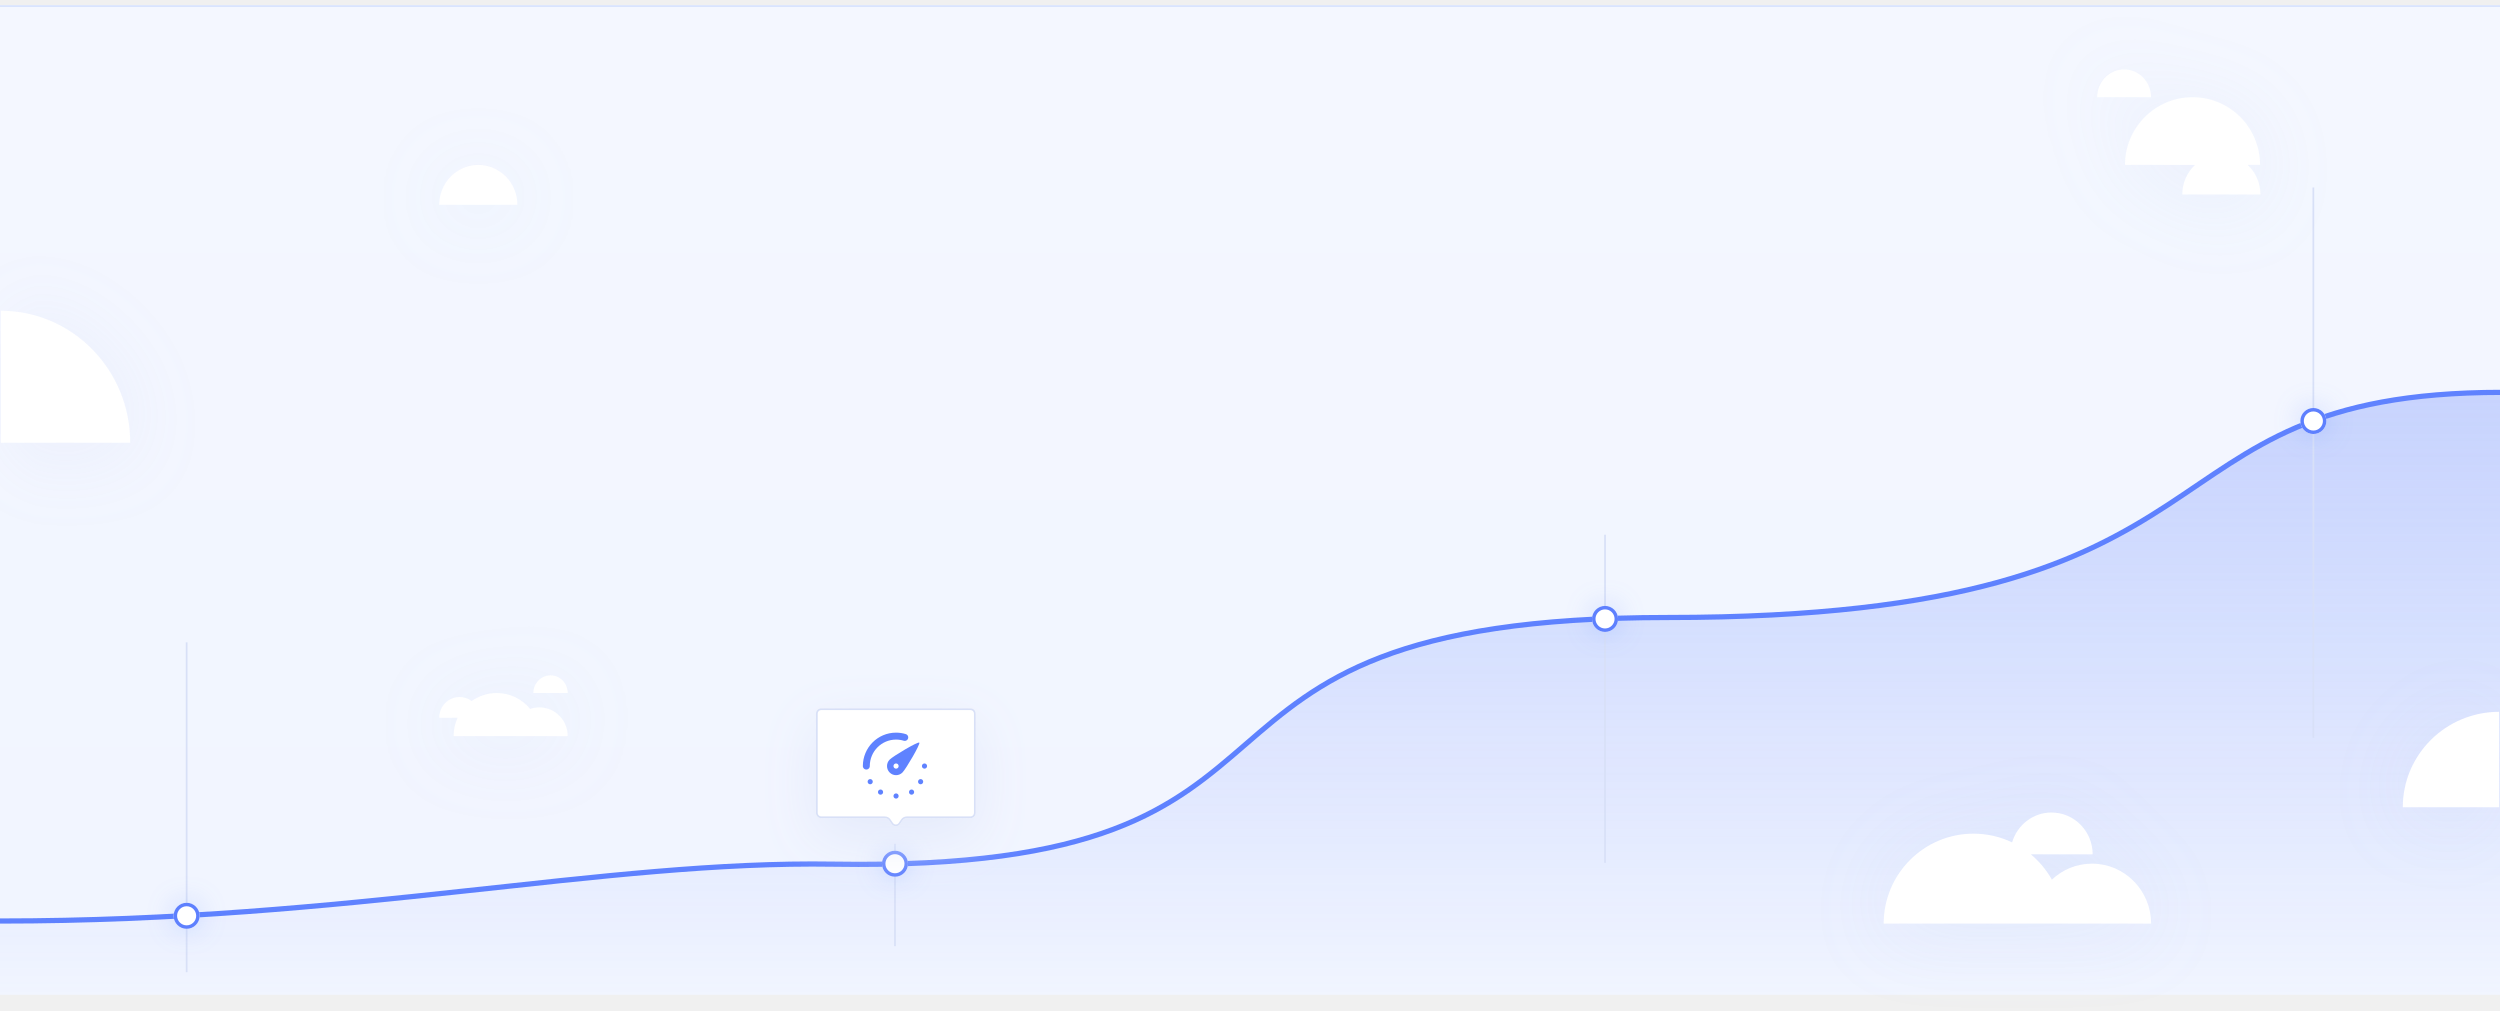
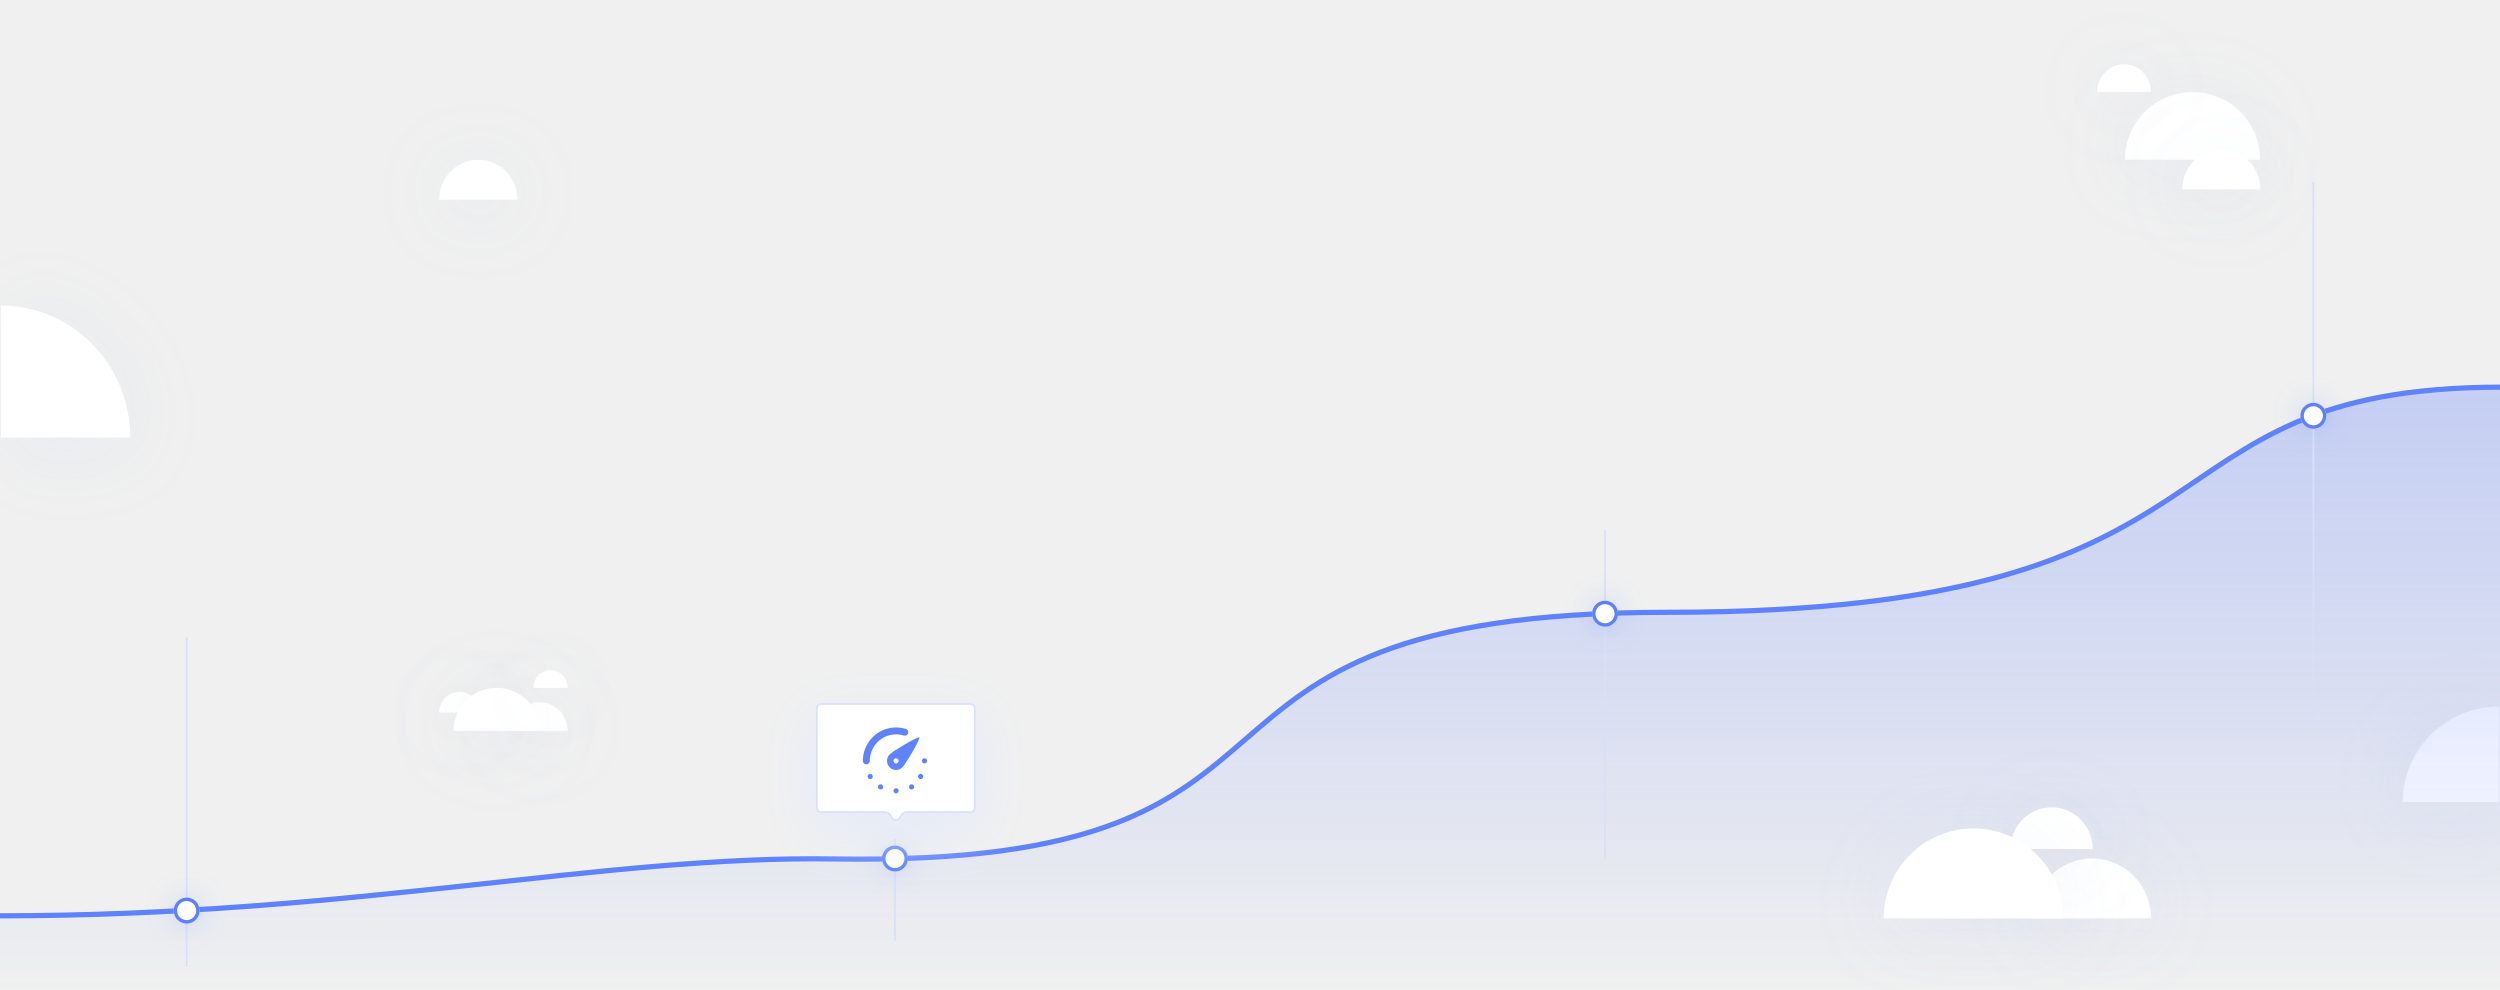
- <svg xmlns="http://www.w3.org/2000/svg" width="1440" height="582" viewBox="0 0 1440 582" fill="none">
-   <rect y="3" width="1440" height="570" fill="url(#paint0_linear_9_326)" />
-   <path d="M0 530.51C202.703 530.51 347.472 495.633 480.333 497.758C789.74 502.705 643.639 355.682 960.667 355.682C1305.86 355.682 1223.24 226 1441 226" stroke="#5F82FF" stroke-width="3" />
-   <path d="M480.333 497.758C347.472 495.633 202.703 530.51 0 530.51V573H1441V226C1223.24 226 1305.86 355.682 960.667 355.682C643.639 355.682 789.74 502.705 480.333 497.758Z" fill="url(#paint1_linear_9_326)" fill-opacity="0.4" />
-   <line x1="924.5" y1="308" x2="924.5" y2="497" stroke="#D8E0F7" />
-   <g filter="url(#filter0_d_9_326)">
-     <circle cx="924.5" cy="356.5" r="7.5" fill="white" />
-     <circle cx="924.5" cy="356.5" r="6.5" stroke="#5E80FE" stroke-width="2" />
-   </g>
-   <line x1="1332.5" y1="108" x2="1332.5" y2="425" stroke="#D8E0F7" />
-   <g filter="url(#filter1_d_9_326)">
-     <circle cx="1332.5" cy="242.5" r="7.5" fill="white" />
-     <circle cx="1332.5" cy="242.5" r="6.5" stroke="#5E80FE" stroke-width="2" />
-   </g>
-   <line x1="515.5" y1="486" x2="515.5" y2="545" stroke="#D8E0F7" />
-   <line x1="107.5" y1="370" x2="107.5" y2="560" stroke="#D8E0F7" />
-   <g filter="url(#filter2_d_9_326)">
-     <circle cx="107.5" cy="527.5" r="7.5" fill="white" />
-     <circle cx="107.5" cy="527.5" r="6.5" stroke="#5E80FE" stroke-width="2" />
-   </g>
-   <g filter="url(#filter3_d_9_326)">
-     <path fill-rule="evenodd" clip-rule="evenodd" d="M253 118C253 105.297 263.074 95 275.5 95C287.926 95 298 105.297 298 118H253ZM286.093 399.182C280.713 399.182 275.732 400.894 271.666 403.803C269.722 402.343 267.32 401.48 264.72 401.48C258.247 401.48 253 406.83 253 413.429H263.631C262.119 416.636 261.273 420.219 261.273 424H294.366H310.913H327C327 414.862 319.695 407.455 310.683 407.455C308.82 407.455 307.029 407.771 305.361 408.355C300.81 402.758 293.87 399.182 286.093 399.182ZM75 255C75 213.026 41.645 179 0.5 179V255H75ZM307.224 399.182C307.224 393.559 311.651 389 317.112 389C322.573 389 327 393.559 327 399.182H307.224Z" fill="white" />
-   </g>
-   <g filter="url(#filter4_d_9_326)">
-     <path fill-rule="evenodd" clip-rule="evenodd" d="M1223.5 40C1214.94 40 1208 47.163 1208 56H1239C1239 47.163 1232.06 40 1223.5 40ZM1262.91 56C1241.42 56 1224 73.461 1224 95H1264.34C1259.83 99.206 1257 105.265 1257 112H1302C1302 105.265 1299.17 99.206 1294.66 95H1301.81C1301.81 73.461 1284.39 56 1262.91 56ZM1169.72 492.081C1174.61 496.143 1178.75 501.09 1181.88 506.678C1187.95 500.957 1196.08 497.459 1205.01 497.459C1223.79 497.459 1239.02 512.924 1239.02 532L1188.47 532L1171 532L1085 532C1085 503.386 1108.16 480.189 1136.73 480.189C1144.7 480.189 1152.24 481.991 1158.98 485.209C1161.89 475.258 1170.95 468 1181.68 468C1194.76 468 1205.37 478.781 1205.37 492.081H1169.72ZM1384 465C1384 434.624 1408.85 410 1439.5 410V465H1384Z" fill="white" />
-   </g>
-   <line y1="3.5" x2="1440" y2="3.5" stroke="#D8E3FE" />
-   <g filter="url(#filter5_d_9_326)">
-     <circle cx="515.5" cy="497.5" r="7.5" fill="white" />
-     <circle cx="515.5" cy="497.5" r="6.5" stroke="#5E80FE" stroke-width="2" />
-   </g>
-   <g filter="url(#filter6_d_9_326)">
-     <mask id="path-19-inside-1_9_326" fill="white">
-       <path fill-rule="evenodd" clip-rule="evenodd" d="M562 411C562 409.343 560.657 408 559 408H473C471.343 408 470 409.343 470 411V468.26C470 469.917 471.343 471.26 473 471.26H509.669C510.665 471.26 511.596 471.754 512.154 472.579L513.515 474.591C514.705 476.35 517.295 476.35 518.485 474.591L519.846 472.579C520.404 471.754 521.335 471.26 522.331 471.26H559C560.657 471.26 562 469.917 562 468.26V411Z" />
+ <svg xmlns="http://www.w3.org/2000/svg" viewBox="45 3 1440 570" fill="none">
+   <rect x="45" y="3" fill="url(#paint0_linear_98045_2)" />
+   <g filter="url(#filter0_d_98045_2)">
+     <path d="M1484.5 410C1453.85 410 1429 434.624 1429 465H1484.5V410Z" fill="white" />
+   </g>
+   <path d="M45 530.51C247.703 530.51 392.472 495.633 525.333 497.758C834.74 502.705 688.639 355.682 1005.67 355.682C1350.86 355.682 1268.24 226 1486 226" stroke="#5F82FF" stroke-width="3" />
+   <path d="M525.333 497.758C392.472 495.633 247.703 530.51 45 530.51V573H1486V226C1268.24 226 1350.86 355.682 1005.67 355.682C688.639 355.682 834.74 502.705 525.333 497.758Z" fill="url(#paint1_linear_98045_2)" fill-opacity="0.4" />
+   <line x1="969.5" y1="308" x2="969.5" y2="497" stroke="#D8E0F7" />
+   <g filter="url(#filter1_d_98045_2)">
+     <circle cx="969.5" cy="356.5" r="7.5" fill="white" />
+     <circle cx="969.5" cy="356.5" r="6.5" stroke="#5E80FE" stroke-width="2" />
+   </g>
+   <line x1="1377.5" y1="108" x2="1377.5" y2="425" stroke="#D8E0F7" />
+   <g filter="url(#filter2_d_98045_2)">
+     <circle cx="1377.5" cy="242.5" r="7.5" fill="white" />
+     <circle cx="1377.5" cy="242.5" r="6.5" stroke="#5E80FE" stroke-width="2" />
+   </g>
+   <line x1="560.5" y1="486" x2="560.5" y2="545" stroke="#D8E0F7" />
+   <line x1="152.5" y1="370" x2="152.5" y2="560" stroke="#D8E0F7" />
+   <g filter="url(#filter3_d_98045_2)">
+     <circle cx="152.5" cy="527.5" r="7.5" fill="white" />
+     <circle cx="152.5" cy="527.5" r="6.5" stroke="#5E80FE" stroke-width="2" />
+   </g>
+   <g filter="url(#filter4_d_98045_2)">
+     <path d="M309.72 401.48C303.247 401.48 298 406.83 298 413.429H321.441C321.441 406.83 316.194 401.48 309.72 401.48Z" fill="white" />
+   </g>
+   <g filter="url(#filter5_d_98045_2)">
+     <path d="M355.683 407.455C346.671 407.455 339.366 414.862 339.366 424H372C372 414.862 364.694 407.455 355.683 407.455Z" fill="white" />
+   </g>
+   <g filter="url(#filter6_d_98045_2)">
+     <path d="M331.093 399.182C317.386 399.182 306.273 410.293 306.273 424H355.913C355.913 410.293 344.801 399.182 331.093 399.182Z" fill="white" />
+   </g>
+   <g filter="url(#filter7_d_98045_2)">
+     <path d="M1250.01 497.459C1231.23 497.459 1216 512.924 1216 532H1284.02C1284.02 512.924 1268.79 497.459 1250.01 497.459Z" fill="white" />
+   </g>
+   <g filter="url(#filter8_d_98045_2)">
+     <path d="M1226.68 468C1213.6 468 1203 478.781 1203 492.081H1250.37C1250.37 478.781 1239.76 468 1226.68 468Z" fill="white" />
+   </g>
+   <g filter="url(#filter9_d_98045_2)">
+     <path d="M1181.73 480.189C1153.16 480.189 1130 503.386 1130 532H1233.47C1233.47 503.386 1210.31 480.189 1181.73 480.189Z" fill="white" />
+   </g>
+   <g filter="url(#filter10_d_98045_2)">
+     <path d="M1307.91 56C1286.42 56 1269 73.461 1269 95H1346.81C1346.81 73.461 1329.39 56 1307.91 56Z" fill="white" />
+   </g>
+   <g filter="url(#filter11_d_98045_2)">
+     <path d="M1324.5 89C1312.07 89 1302 99.297 1302 112H1347C1347 99.297 1336.93 89 1324.5 89Z" fill="white" />
+   </g>
+   <g filter="url(#filter12_d_98045_2)">
+     <path d="M320.5 95C308.074 95 298 105.297 298 118H343C343 105.297 332.926 95 320.5 95Z" fill="white" />
+   </g>
+   <g filter="url(#filter13_d_98045_2)">
+     <path d="M120 255C120 213.026 86.645 179 45.5 179V255H120Z" fill="white" />
+   </g>
+   <g filter="url(#filter14_d_98045_2)">
+     <path d="M362.112 389C356.651 389 352.224 393.559 352.224 399.182H372C372 393.559 367.573 389 362.112 389Z" fill="white" />
+   </g>
+   <g filter="url(#filter15_d_98045_2)">
+     <path d="M1268.5 40C1259.94 40 1253 47.163 1253 56H1284C1284 47.163 1277.06 40 1268.5 40Z" fill="white" />
+   </g>
+   <g filter="url(#filter16_d_98045_2)">
+     <circle cx="560.5" cy="497.5" r="7.5" fill="white" />
+     <circle cx="560.5" cy="497.5" r="6.5" stroke="#5E80FE" stroke-width="2" />
+   </g>
+   <g filter="url(#filter17_d_98045_2)">
+     <mask id="path-29-inside-1_98045_2" fill="white">
+       <path fill-rule="evenodd" clip-rule="evenodd" d="M607 411C607 409.343 605.657 408 604 408H518C516.343 408 515 409.343 515 411V468.26C515 469.917 516.343 471.26 518 471.26H554.669C555.665 471.26 556.596 471.754 557.154 472.579L558.515 474.591C559.705 476.35 562.295 476.35 563.485 474.591L564.846 472.579C565.404 471.754 566.335 471.26 567.331 471.26H604C605.657 471.26 607 469.917 607 468.26V411Z" />
    </mask>
-     <path fill-rule="evenodd" clip-rule="evenodd" d="M562 411C562 409.343 560.657 408 559 408H473C471.343 408 470 409.343 470 411V468.26C470 469.917 471.343 471.26 473 471.26H509.669C510.665 471.26 511.596 471.754 512.154 472.579L513.515 474.591C514.705 476.35 517.295 476.35 518.485 474.591L519.846 472.579C520.404 471.754 521.335 471.26 522.331 471.26H559C560.657 471.26 562 469.917 562 468.26V411Z" fill="white" />
-     <path d="M519.846 472.579L519.017 472.019L519.846 472.579ZM513.515 474.591L514.343 474.031L513.515 474.591ZM512.154 472.579L511.326 473.14L512.154 472.579ZM473 409H559V407H473V409ZM471 468.26V411H469V468.26H471ZM509.669 470.26H473V472.26H509.669V470.26ZM514.343 474.031L512.983 472.019L511.326 473.14L512.687 475.151L514.343 474.031ZM519.017 472.019L517.657 474.031L519.313 475.151L520.674 473.14L519.017 472.019ZM559 470.26H522.331V472.26H559V470.26ZM561 411V468.26H563V411H561ZM559 472.26C561.209 472.26 563 470.469 563 468.26H561C561 469.365 560.105 470.26 559 470.26V472.26ZM520.674 473.14C521.046 472.59 521.667 472.26 522.331 472.26V470.26C521.003 470.26 519.761 470.919 519.017 472.019L520.674 473.14ZM512.687 475.151C514.273 477.497 517.727 477.497 519.313 475.151L517.657 474.031C516.864 475.204 515.136 475.204 514.343 474.031L512.687 475.151ZM509.669 472.26C510.333 472.26 510.954 472.59 511.326 473.14L512.983 472.019C512.239 470.919 510.997 470.26 509.669 470.26V472.26ZM469 468.26C469 470.469 470.791 472.26 473 472.26V470.26C471.895 470.26 471 469.365 471 468.26H469ZM559 409C560.105 409 561 409.895 561 411H563C563 408.791 561.209 407 559 407V409ZM473 407C470.791 407 469 408.791 469 411H471C471 409.895 471.895 409 473 409V407Z" fill="#D8E0F7" mask="url(#path-19-inside-1_9_326)" />
-     <path d="M499 441.25C499 431.723 506.668 424 516.128 424C517.871 424 519.554 424.262 521.139 424.75" stroke="#5F82FF" stroke-width="4" stroke-linecap="round" stroke-linejoin="round" />
-     <path fill-rule="evenodd" clip-rule="evenodd" d="M512.442 444.962C514.477 447.013 517.778 447.013 519.814 444.962C521.849 442.912 530.276 428.5 529.532 427.75C528.787 427 514.477 435.487 512.442 437.538C510.406 439.588 510.406 442.912 512.442 444.962ZM516.128 442.75C516.95 442.75 517.617 442.078 517.617 441.25C517.617 440.422 516.95 439.75 516.128 439.75C515.305 439.75 514.638 440.422 514.638 441.25C514.638 442.078 515.305 442.75 516.128 442.75Z" fill="#5F82FF" />
-     <ellipse cx="501.234" cy="450.25" rx="1.489" ry="1.5" fill="#5F82FF" />
-     <ellipse cx="507.191" cy="456.25" rx="1.489" ry="1.5" fill="#5F82FF" />
-     <ellipse cx="516.128" cy="458.5" rx="1.489" ry="1.5" fill="#5F82FF" />
-     <ellipse cx="525.064" cy="456.25" rx="1.489" ry="1.5" fill="#5F82FF" />
-     <ellipse cx="530.277" cy="450.25" rx="1.489" ry="1.5" fill="#5F82FF" />
-     <ellipse cx="532.511" cy="441.25" rx="1.489" ry="1.5" fill="#5F82FF" />
+     <path fill-rule="evenodd" clip-rule="evenodd" d="M607 411C607 409.343 605.657 408 604 408H518C516.343 408 515 409.343 515 411V468.26C515 469.917 516.343 471.26 518 471.26H554.669C555.665 471.26 556.596 471.754 557.154 472.579L558.515 474.591C559.705 476.35 562.295 476.35 563.485 474.591L564.846 472.579C565.404 471.754 566.335 471.26 567.331 471.26H604C605.657 471.26 607 469.917 607 468.26V411Z" fill="white" />
+     <path d="M564.846 472.579L564.017 472.019L564.846 472.579ZM558.515 474.591L559.343 474.031L558.515 474.591ZM563.485 474.591L564.313 475.151L563.485 474.591ZM518 409H604V407H518V409ZM516 468.26V411H514V468.26H516ZM554.669 470.26H518V472.26H554.669V470.26ZM559.343 474.031L557.983 472.019L556.326 473.14L557.687 475.151L559.343 474.031ZM564.017 472.019L562.657 474.031L564.313 475.151L565.674 473.14L564.017 472.019ZM604 470.26H567.331V472.26H604V470.26ZM606 411V468.26H608V411H606ZM604 472.26C606.209 472.26 608 470.469 608 468.26H606C606 469.365 605.105 470.26 604 470.26V472.26ZM565.674 473.14C566.046 472.59 566.667 472.26 567.331 472.26V470.26C566.003 470.26 564.761 470.919 564.017 472.019L565.674 473.14ZM557.687 475.151C559.273 477.497 562.727 477.497 564.313 475.151L562.657 474.031C561.863 475.204 560.136 475.204 559.343 474.031L557.687 475.151ZM554.669 472.26C555.333 472.26 555.954 472.59 556.326 473.14L557.983 472.019C557.239 470.919 555.997 470.26 554.669 470.26V472.26ZM514 468.26C514 470.469 515.791 472.26 518 472.26V470.26C516.895 470.26 516 469.365 516 468.26H514ZM604 409C605.105 409 606 409.895 606 411H608C608 408.791 606.209 407 604 407V409ZM518 407C515.791 407 514 408.791 514 411H516C516 409.895 516.895 409 518 409V407Z" fill="#D8E0F7" mask="url(#path-29-inside-1_98045_2)" />
+     <path d="M544 441.25C544 431.723 551.668 424 561.128 424C562.871 424 564.554 424.262 566.139 424.75" stroke="#5F82FF" stroke-width="4" stroke-linecap="round" stroke-linejoin="round" />
+     <path fill-rule="evenodd" clip-rule="evenodd" d="M557.441 444.962C559.477 447.013 562.778 447.013 564.813 444.962C566.849 442.912 575.276 428.5 574.531 427.75C573.787 427 559.477 435.487 557.441 437.538C555.406 439.588 555.406 442.912 557.441 444.962ZM561.127 442.75C561.95 442.75 562.617 442.078 562.617 441.25C562.617 440.422 561.95 439.75 561.127 439.75C560.305 439.75 559.638 440.422 559.638 441.25C559.638 442.078 560.305 442.75 561.127 442.75Z" fill="#5F82FF" />
+     <ellipse cx="546.234" cy="450.25" rx="1.489" ry="1.5" fill="#5F82FF" />
+     <ellipse cx="552.192" cy="456.25" rx="1.489" ry="1.5" fill="#5F82FF" />
+     <ellipse cx="561.128" cy="458.5" rx="1.489" ry="1.5" fill="#5F82FF" />
+     <ellipse cx="570.064" cy="456.25" rx="1.489" ry="1.5" fill="#5F82FF" />
+     <ellipse cx="575.276" cy="450.25" rx="1.489" ry="1.5" fill="#5F82FF" />
+     <ellipse cx="577.51" cy="441.25" rx="1.489" ry="1.5" fill="#5F82FF" />
  </g>
  <defs>
-     <filter id="filter0_d_9_326" x="902" y="334" width="45" height="45" filterUnits="userSpaceOnUse" color-interpolation-filters="sRGB">
-       <feFlood flood-opacity="0" result="BackgroundImageFix" />
-       <feColorMatrix in="SourceAlpha" type="matrix" values="0 0 0 0 0 0 0 0 0 0 0 0 0 0 0 0 0 0 127 0" result="hardAlpha" />
-       <feOffset />
-       <feGaussianBlur stdDeviation="7.5" />
-       <feColorMatrix type="matrix" values="0 0 0 0 0.323 0 0 0 0 0.513 0 0 0 0 1 0 0 0 0.25 0" />
-       <feBlend mode="normal" in2="BackgroundImageFix" result="effect1_dropShadow_9_326" />
-       <feBlend mode="normal" in="SourceGraphic" in2="effect1_dropShadow_9_326" result="shape" />
-     </filter>
-     <filter id="filter1_d_9_326" x="1310" y="220" width="45" height="45" filterUnits="userSpaceOnUse" color-interpolation-filters="sRGB">
-       <feFlood flood-opacity="0" result="BackgroundImageFix" />
-       <feColorMatrix in="SourceAlpha" type="matrix" values="0 0 0 0 0 0 0 0 0 0 0 0 0 0 0 0 0 0 127 0" result="hardAlpha" />
-       <feOffset />
-       <feGaussianBlur stdDeviation="7.5" />
-       <feColorMatrix type="matrix" values="0 0 0 0 0.323 0 0 0 0 0.513 0 0 0 0 1 0 0 0 0.25 0" />
-       <feBlend mode="normal" in2="BackgroundImageFix" result="effect1_dropShadow_9_326" />
-       <feBlend mode="normal" in="SourceGraphic" in2="effect1_dropShadow_9_326" result="shape" />
-     </filter>
-     <filter id="filter2_d_9_326" x="85" y="505" width="45" height="45" filterUnits="userSpaceOnUse" color-interpolation-filters="sRGB">
-       <feFlood flood-opacity="0" result="BackgroundImageFix" />
-       <feColorMatrix in="SourceAlpha" type="matrix" values="0 0 0 0 0 0 0 0 0 0 0 0 0 0 0 0 0 0 127 0" result="hardAlpha" />
-       <feOffset />
-       <feGaussianBlur stdDeviation="7.5" />
-       <feColorMatrix type="matrix" values="0 0 0 0 0.323 0 0 0 0 0.513 0 0 0 0 1 0 0 0 0.25 0" />
-       <feBlend mode="normal" in2="BackgroundImageFix" result="effect1_dropShadow_9_326" />
-       <feBlend mode="normal" in="SourceGraphic" in2="effect1_dropShadow_9_326" result="shape" />
-     </filter>
-     <filter id="filter3_d_9_326" x="-44.5" y="55" width="416.5" height="419" filterUnits="userSpaceOnUse" color-interpolation-filters="sRGB">
-       <feFlood flood-opacity="0" result="BackgroundImageFix" />
-       <feColorMatrix in="SourceAlpha" type="matrix" values="0 0 0 0 0 0 0 0 0 0 0 0 0 0 0 0 0 0 127 0" result="hardAlpha" />
-       <feOffset dy="5" />
-       <feGaussianBlur stdDeviation="22.5" />
-       <feColorMatrix type="matrix" values="0 0 0 0 0.594 0 0 0 0 0.684 0 0 0 0 0.889 0 0 0 0.1 0" />
-       <feBlend mode="normal" in2="BackgroundImageFix" result="effect1_dropShadow_9_326" />
-       <feBlend mode="normal" in="SourceGraphic" in2="effect1_dropShadow_9_326" result="shape" />
-     </filter>
-     <filter id="filter4_d_9_326" x="1040" y="0" width="444.5" height="582" filterUnits="userSpaceOnUse" color-interpolation-filters="sRGB">
-       <feFlood flood-opacity="0" result="BackgroundImageFix" />
-       <feColorMatrix in="SourceAlpha" type="matrix" values="0 0 0 0 0 0 0 0 0 0 0 0 0 0 0 0 0 0 127 0" result="hardAlpha" />
-       <feOffset dy="5" />
-       <feGaussianBlur stdDeviation="22.5" />
-       <feColorMatrix type="matrix" values="0 0 0 0 0.594 0 0 0 0 0.684 0 0 0 0 0.889 0 0 0 0.1 0" />
-       <feBlend mode="normal" in2="BackgroundImageFix" result="effect1_dropShadow_9_326" />
-       <feBlend mode="normal" in="SourceGraphic" in2="effect1_dropShadow_9_326" result="shape" />
-     </filter>
-     <filter id="filter5_d_9_326" x="493" y="475" width="45" height="45" filterUnits="userSpaceOnUse" color-interpolation-filters="sRGB">
-       <feFlood flood-opacity="0" result="BackgroundImageFix" />
-       <feColorMatrix in="SourceAlpha" type="matrix" values="0 0 0 0 0 0 0 0 0 0 0 0 0 0 0 0 0 0 127 0" result="hardAlpha" />
-       <feOffset />
-       <feGaussianBlur stdDeviation="7.5" />
-       <feColorMatrix type="matrix" values="0 0 0 0 0.323 0 0 0 0 0.513 0 0 0 0 1 0 0 0 0.25 0" />
-       <feBlend mode="normal" in2="BackgroundImageFix" result="effect1_dropShadow_9_326" />
-       <feBlend mode="normal" in="SourceGraphic" in2="effect1_dropShadow_9_326" result="shape" />
-     </filter>
-     <filter id="filter6_d_9_326" x="440" y="388" width="152" height="127.911" filterUnits="userSpaceOnUse" color-interpolation-filters="sRGB">
+     <filter id="filter0_d_98045_2" x="1384" y="370" width="145.5" height="145" filterUnits="userSpaceOnUse" color-interpolation-filters="sRGB">
+       <feFlood flood-opacity="0" result="BackgroundImageFix" />
+       <feColorMatrix in="SourceAlpha" type="matrix" values="0 0 0 0 0 0 0 0 0 0 0 0 0 0 0 0 0 0 127 0" result="hardAlpha" />
+       <feOffset dy="5" />
+       <feGaussianBlur stdDeviation="22.5" />
+       <feColorMatrix type="matrix" values="0 0 0 0 0.594 0 0 0 0 0.684 0 0 0 0 0.889 0 0 0 0.1 0" />
+       <feBlend mode="normal" in2="BackgroundImageFix" result="effect1_dropShadow_98045_2" />
+       <feBlend mode="normal" in="SourceGraphic" in2="effect1_dropShadow_98045_2" result="shape" />
+     </filter>
+     <filter id="filter1_d_98045_2" x="947" y="334" width="45" height="45" filterUnits="userSpaceOnUse" color-interpolation-filters="sRGB">
+       <feFlood flood-opacity="0" result="BackgroundImageFix" />
+       <feColorMatrix in="SourceAlpha" type="matrix" values="0 0 0 0 0 0 0 0 0 0 0 0 0 0 0 0 0 0 127 0" result="hardAlpha" />
+       <feOffset />
+       <feGaussianBlur stdDeviation="7.5" />
+       <feColorMatrix type="matrix" values="0 0 0 0 0.323 0 0 0 0 0.513 0 0 0 0 1 0 0 0 0.25 0" />
+       <feBlend mode="normal" in2="BackgroundImageFix" result="effect1_dropShadow_98045_2" />
+       <feBlend mode="normal" in="SourceGraphic" in2="effect1_dropShadow_98045_2" result="shape" />
+     </filter>
+     <filter id="filter2_d_98045_2" x="1355" y="220" width="45" height="45" filterUnits="userSpaceOnUse" color-interpolation-filters="sRGB">
+       <feFlood flood-opacity="0" result="BackgroundImageFix" />
+       <feColorMatrix in="SourceAlpha" type="matrix" values="0 0 0 0 0 0 0 0 0 0 0 0 0 0 0 0 0 0 127 0" result="hardAlpha" />
+       <feOffset />
+       <feGaussianBlur stdDeviation="7.5" />
+       <feColorMatrix type="matrix" values="0 0 0 0 0.323 0 0 0 0 0.513 0 0 0 0 1 0 0 0 0.25 0" />
+       <feBlend mode="normal" in2="BackgroundImageFix" result="effect1_dropShadow_98045_2" />
+       <feBlend mode="normal" in="SourceGraphic" in2="effect1_dropShadow_98045_2" result="shape" />
+     </filter>
+     <filter id="filter3_d_98045_2" x="130" y="505" width="45" height="45" filterUnits="userSpaceOnUse" color-interpolation-filters="sRGB">
+       <feFlood flood-opacity="0" result="BackgroundImageFix" />
+       <feColorMatrix in="SourceAlpha" type="matrix" values="0 0 0 0 0 0 0 0 0 0 0 0 0 0 0 0 0 0 127 0" result="hardAlpha" />
+       <feOffset />
+       <feGaussianBlur stdDeviation="7.5" />
+       <feColorMatrix type="matrix" values="0 0 0 0 0.323 0 0 0 0 0.513 0 0 0 0 1 0 0 0 0.25 0" />
+       <feBlend mode="normal" in2="BackgroundImageFix" result="effect1_dropShadow_98045_2" />
+       <feBlend mode="normal" in="SourceGraphic" in2="effect1_dropShadow_98045_2" result="shape" />
+     </filter>
+     <filter id="filter4_d_98045_2" x="253" y="361.48" width="113.441" height="101.949" filterUnits="userSpaceOnUse" color-interpolation-filters="sRGB">
+       <feFlood flood-opacity="0" result="BackgroundImageFix" />
+       <feColorMatrix in="SourceAlpha" type="matrix" values="0 0 0 0 0 0 0 0 0 0 0 0 0 0 0 0 0 0 127 0" result="hardAlpha" />
+       <feOffset dy="5" />
+       <feGaussianBlur stdDeviation="22.5" />
+       <feColorMatrix type="matrix" values="0 0 0 0 0.594 0 0 0 0 0.684 0 0 0 0 0.889 0 0 0 0.1 0" />
+       <feBlend mode="normal" in2="BackgroundImageFix" result="effect1_dropShadow_98045_2" />
+       <feBlend mode="normal" in="SourceGraphic" in2="effect1_dropShadow_98045_2" result="shape" />
+     </filter>
+     <filter id="filter5_d_98045_2" x="294.366" y="367.455" width="122.633" height="106.545" filterUnits="userSpaceOnUse" color-interpolation-filters="sRGB">
+       <feFlood flood-opacity="0" result="BackgroundImageFix" />
+       <feColorMatrix in="SourceAlpha" type="matrix" values="0 0 0 0 0 0 0 0 0 0 0 0 0 0 0 0 0 0 127 0" result="hardAlpha" />
+       <feOffset dy="5" />
+       <feGaussianBlur stdDeviation="22.5" />
+       <feColorMatrix type="matrix" values="0 0 0 0 0.594 0 0 0 0 0.684 0 0 0 0 0.889 0 0 0 0.1 0" />
+       <feBlend mode="normal" in2="BackgroundImageFix" result="effect1_dropShadow_98045_2" />
+       <feBlend mode="normal" in="SourceGraphic" in2="effect1_dropShadow_98045_2" result="shape" />
+     </filter>
+     <filter id="filter6_d_98045_2" x="261.273" y="359.182" width="139.64" height="114.818" filterUnits="userSpaceOnUse" color-interpolation-filters="sRGB">
+       <feFlood flood-opacity="0" result="BackgroundImageFix" />
+       <feColorMatrix in="SourceAlpha" type="matrix" values="0 0 0 0 0 0 0 0 0 0 0 0 0 0 0 0 0 0 127 0" result="hardAlpha" />
+       <feOffset dy="5" />
+       <feGaussianBlur stdDeviation="22.5" />
+       <feColorMatrix type="matrix" values="0 0 0 0 0.594 0 0 0 0 0.684 0 0 0 0 0.889 0 0 0 0.1 0" />
+       <feBlend mode="normal" in2="BackgroundImageFix" result="effect1_dropShadow_98045_2" />
+       <feBlend mode="normal" in="SourceGraphic" in2="effect1_dropShadow_98045_2" result="shape" />
+     </filter>
+     <filter id="filter7_d_98045_2" x="1171" y="457.459" width="158.021" height="124.541" filterUnits="userSpaceOnUse" color-interpolation-filters="sRGB">
+       <feFlood flood-opacity="0" result="BackgroundImageFix" />
+       <feColorMatrix in="SourceAlpha" type="matrix" values="0 0 0 0 0 0 0 0 0 0 0 0 0 0 0 0 0 0 127 0" result="hardAlpha" />
+       <feOffset dy="5" />
+       <feGaussianBlur stdDeviation="22.5" />
+       <feColorMatrix type="matrix" values="0 0 0 0 0.594 0 0 0 0 0.684 0 0 0 0 0.889 0 0 0 0.1 0" />
+       <feBlend mode="normal" in2="BackgroundImageFix" result="effect1_dropShadow_98045_2" />
+       <feBlend mode="normal" in="SourceGraphic" in2="effect1_dropShadow_98045_2" result="shape" />
+     </filter>
+     <filter id="filter8_d_98045_2" x="1158" y="428" width="137.367" height="114.081" filterUnits="userSpaceOnUse" color-interpolation-filters="sRGB">
+       <feFlood flood-opacity="0" result="BackgroundImageFix" />
+       <feColorMatrix in="SourceAlpha" type="matrix" values="0 0 0 0 0 0 0 0 0 0 0 0 0 0 0 0 0 0 127 0" result="hardAlpha" />
+       <feOffset dy="5" />
+       <feGaussianBlur stdDeviation="22.5" />
+       <feColorMatrix type="matrix" values="0 0 0 0 0.594 0 0 0 0 0.684 0 0 0 0 0.889 0 0 0 0.1 0" />
+       <feBlend mode="normal" in2="BackgroundImageFix" result="effect1_dropShadow_98045_2" />
+       <feBlend mode="normal" in="SourceGraphic" in2="effect1_dropShadow_98045_2" result="shape" />
+     </filter>
+     <filter id="filter9_d_98045_2" x="1085" y="440.189" width="193.469" height="141.811" filterUnits="userSpaceOnUse" color-interpolation-filters="sRGB">
+       <feFlood flood-opacity="0" result="BackgroundImageFix" />
+       <feColorMatrix in="SourceAlpha" type="matrix" values="0 0 0 0 0 0 0 0 0 0 0 0 0 0 0 0 0 0 127 0" result="hardAlpha" />
+       <feOffset dy="5" />
+       <feGaussianBlur stdDeviation="22.5" />
+       <feColorMatrix type="matrix" values="0 0 0 0 0.594 0 0 0 0 0.684 0 0 0 0 0.889 0 0 0 0.1 0" />
+       <feBlend mode="normal" in2="BackgroundImageFix" result="effect1_dropShadow_98045_2" />
+       <feBlend mode="normal" in="SourceGraphic" in2="effect1_dropShadow_98045_2" result="shape" />
+     </filter>
+     <filter id="filter10_d_98045_2" x="1224" y="16" width="167.813" height="129" filterUnits="userSpaceOnUse" color-interpolation-filters="sRGB">
+       <feFlood flood-opacity="0" result="BackgroundImageFix" />
+       <feColorMatrix in="SourceAlpha" type="matrix" values="0 0 0 0 0 0 0 0 0 0 0 0 0 0 0 0 0 0 127 0" result="hardAlpha" />
+       <feOffset dy="5" />
+       <feGaussianBlur stdDeviation="22.5" />
+       <feColorMatrix type="matrix" values="0 0 0 0 0.594 0 0 0 0 0.684 0 0 0 0 0.889 0 0 0 0.1 0" />
+       <feBlend mode="normal" in2="BackgroundImageFix" result="effect1_dropShadow_98045_2" />
+       <feBlend mode="normal" in="SourceGraphic" in2="effect1_dropShadow_98045_2" result="shape" />
+     </filter>
+     <filter id="filter11_d_98045_2" x="1257" y="49" width="135" height="113" filterUnits="userSpaceOnUse" color-interpolation-filters="sRGB">
+       <feFlood flood-opacity="0" result="BackgroundImageFix" />
+       <feColorMatrix in="SourceAlpha" type="matrix" values="0 0 0 0 0 0 0 0 0 0 0 0 0 0 0 0 0 0 127 0" result="hardAlpha" />
+       <feOffset dy="5" />
+       <feGaussianBlur stdDeviation="22.5" />
+       <feColorMatrix type="matrix" values="0 0 0 0 0.594 0 0 0 0 0.684 0 0 0 0 0.889 0 0 0 0.1 0" />
+       <feBlend mode="normal" in2="BackgroundImageFix" result="effect1_dropShadow_98045_2" />
+       <feBlend mode="normal" in="SourceGraphic" in2="effect1_dropShadow_98045_2" result="shape" />
+     </filter>
+     <filter id="filter12_d_98045_2" x="253" y="55" width="135" height="113" filterUnits="userSpaceOnUse" color-interpolation-filters="sRGB">
+       <feFlood flood-opacity="0" result="BackgroundImageFix" />
+       <feColorMatrix in="SourceAlpha" type="matrix" values="0 0 0 0 0 0 0 0 0 0 0 0 0 0 0 0 0 0 127 0" result="hardAlpha" />
+       <feOffset dy="5" />
+       <feGaussianBlur stdDeviation="22.5" />
+       <feColorMatrix type="matrix" values="0 0 0 0 0.594 0 0 0 0 0.684 0 0 0 0 0.889 0 0 0 0.1 0" />
+       <feBlend mode="normal" in2="BackgroundImageFix" result="effect1_dropShadow_98045_2" />
+       <feBlend mode="normal" in="SourceGraphic" in2="effect1_dropShadow_98045_2" result="shape" />
+     </filter>
+     <filter id="filter13_d_98045_2" x="0.5" y="139" width="164.5" height="166" filterUnits="userSpaceOnUse" color-interpolation-filters="sRGB">
+       <feFlood flood-opacity="0" result="BackgroundImageFix" />
+       <feColorMatrix in="SourceAlpha" type="matrix" values="0 0 0 0 0 0 0 0 0 0 0 0 0 0 0 0 0 0 127 0" result="hardAlpha" />
+       <feOffset dy="5" />
+       <feGaussianBlur stdDeviation="22.5" />
+       <feColorMatrix type="matrix" values="0 0 0 0 0.594 0 0 0 0 0.684 0 0 0 0 0.889 0 0 0 0.1 0" />
+       <feBlend mode="normal" in2="BackgroundImageFix" result="effect1_dropShadow_98045_2" />
+       <feBlend mode="normal" in="SourceGraphic" in2="effect1_dropShadow_98045_2" result="shape" />
+     </filter>
+     <filter id="filter14_d_98045_2" x="307.224" y="349" width="109.776" height="100.182" filterUnits="userSpaceOnUse" color-interpolation-filters="sRGB">
+       <feFlood flood-opacity="0" result="BackgroundImageFix" />
+       <feColorMatrix in="SourceAlpha" type="matrix" values="0 0 0 0 0 0 0 0 0 0 0 0 0 0 0 0 0 0 127 0" result="hardAlpha" />
+       <feOffset dy="5" />
+       <feGaussianBlur stdDeviation="22.5" />
+       <feColorMatrix type="matrix" values="0 0 0 0 0.594 0 0 0 0 0.684 0 0 0 0 0.889 0 0 0 0.1 0" />
+       <feBlend mode="normal" in2="BackgroundImageFix" result="effect1_dropShadow_98045_2" />
+       <feBlend mode="normal" in="SourceGraphic" in2="effect1_dropShadow_98045_2" result="shape" />
+     </filter>
+     <filter id="filter15_d_98045_2" x="1208" y="0" width="121" height="106" filterUnits="userSpaceOnUse" color-interpolation-filters="sRGB">
+       <feFlood flood-opacity="0" result="BackgroundImageFix" />
+       <feColorMatrix in="SourceAlpha" type="matrix" values="0 0 0 0 0 0 0 0 0 0 0 0 0 0 0 0 0 0 127 0" result="hardAlpha" />
+       <feOffset dy="5" />
+       <feGaussianBlur stdDeviation="22.5" />
+       <feColorMatrix type="matrix" values="0 0 0 0 0.594 0 0 0 0 0.684 0 0 0 0 0.889 0 0 0 0.1 0" />
+       <feBlend mode="normal" in2="BackgroundImageFix" result="effect1_dropShadow_98045_2" />
+       <feBlend mode="normal" in="SourceGraphic" in2="effect1_dropShadow_98045_2" result="shape" />
+     </filter>
+     <filter id="filter16_d_98045_2" x="538" y="475" width="45" height="45" filterUnits="userSpaceOnUse" color-interpolation-filters="sRGB">
+       <feFlood flood-opacity="0" result="BackgroundImageFix" />
+       <feColorMatrix in="SourceAlpha" type="matrix" values="0 0 0 0 0 0 0 0 0 0 0 0 0 0 0 0 0 0 127 0" result="hardAlpha" />
+       <feOffset />
+       <feGaussianBlur stdDeviation="7.5" />
+       <feColorMatrix type="matrix" values="0 0 0 0 0.323 0 0 0 0 0.513 0 0 0 0 1 0 0 0 0.25 0" />
+       <feBlend mode="normal" in2="BackgroundImageFix" result="effect1_dropShadow_98045_2" />
+       <feBlend mode="normal" in="SourceGraphic" in2="effect1_dropShadow_98045_2" result="shape" />
+     </filter>
+     <filter id="filter17_d_98045_2" x="485" y="388" width="152" height="127.911" filterUnits="userSpaceOnUse" color-interpolation-filters="sRGB">
      <feFlood flood-opacity="0" result="BackgroundImageFix" />
      <feColorMatrix in="SourceAlpha" type="matrix" values="0 0 0 0 0 0 0 0 0 0 0 0 0 0 0 0 0 0 127 0" result="hardAlpha" />
      <feOffset dy="10" />
      <feGaussianBlur stdDeviation="15" />
      <feColorMatrix type="matrix" values="0 0 0 0 0.894 0 0 0 0 0.918 0 0 0 0 0.985 0 0 0 1 0" />
-       <feBlend mode="normal" in2="BackgroundImageFix" result="effect1_dropShadow_9_326" />
-       <feBlend mode="normal" in="SourceGraphic" in2="effect1_dropShadow_9_326" result="shape" />
-     </filter>
-     <linearGradient id="paint0_linear_9_326" x1="720" y1="3" x2="720" y2="573" gradientUnits="userSpaceOnUse">
+       <feBlend mode="normal" in2="BackgroundImageFix" result="effect1_dropShadow_98045_2" />
+       <feBlend mode="normal" in="SourceGraphic" in2="effect1_dropShadow_98045_2" result="shape" />
+     </filter>
+     <linearGradient id="paint0_linear_98045_2" x1="765" y1="3" x2="765" y2="573" gradientUnits="userSpaceOnUse">
      <stop stop-color="#F4F7FF" />
      <stop offset="1" stop-color="#F1F5FF" />
    </linearGradient>
-     <linearGradient id="paint1_linear_9_326" x1="278.466" y1="573.443" x2="278.466" y2="118.005" gradientUnits="userSpaceOnUse">
+     <linearGradient id="paint1_linear_98045_2" x1="323.466" y1="573.443" x2="323.466" y2="118.005" gradientUnits="userSpaceOnUse">
      <stop stop-color="#4B71FF" stop-opacity="0" />
      <stop offset="1" stop-color="#6B89F8" />
    </linearGradient>
  </defs>
</svg>
